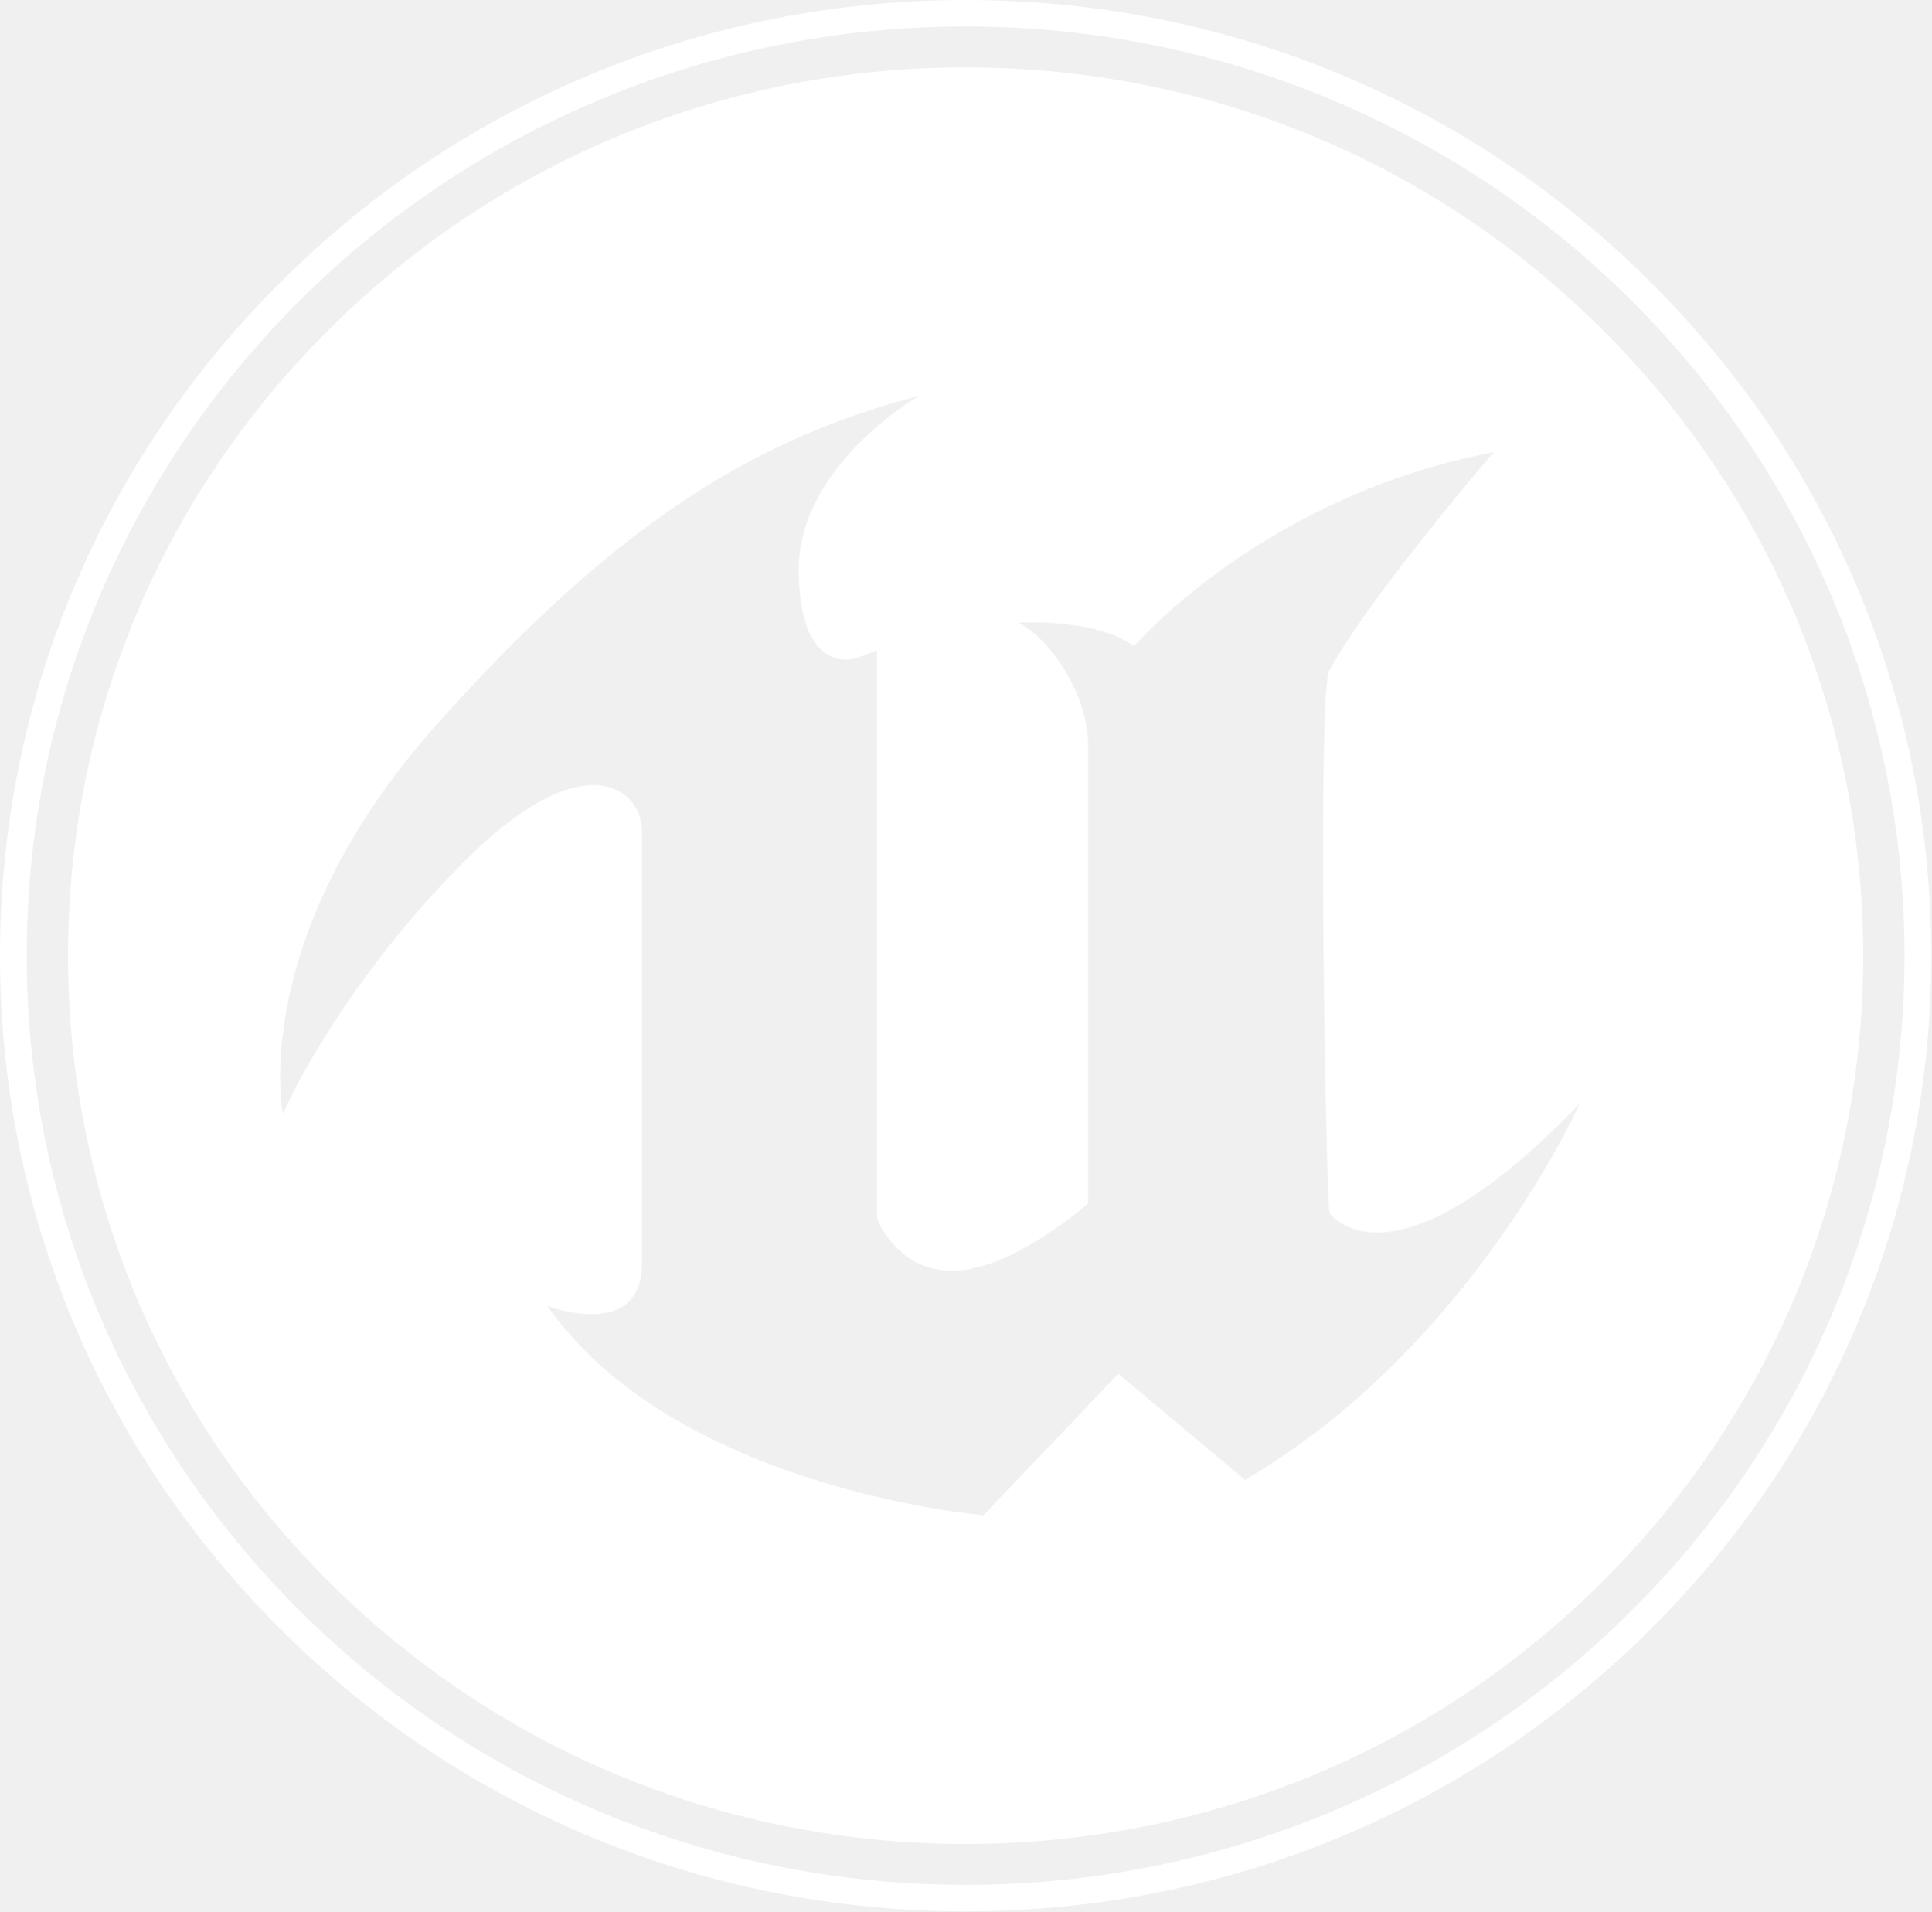
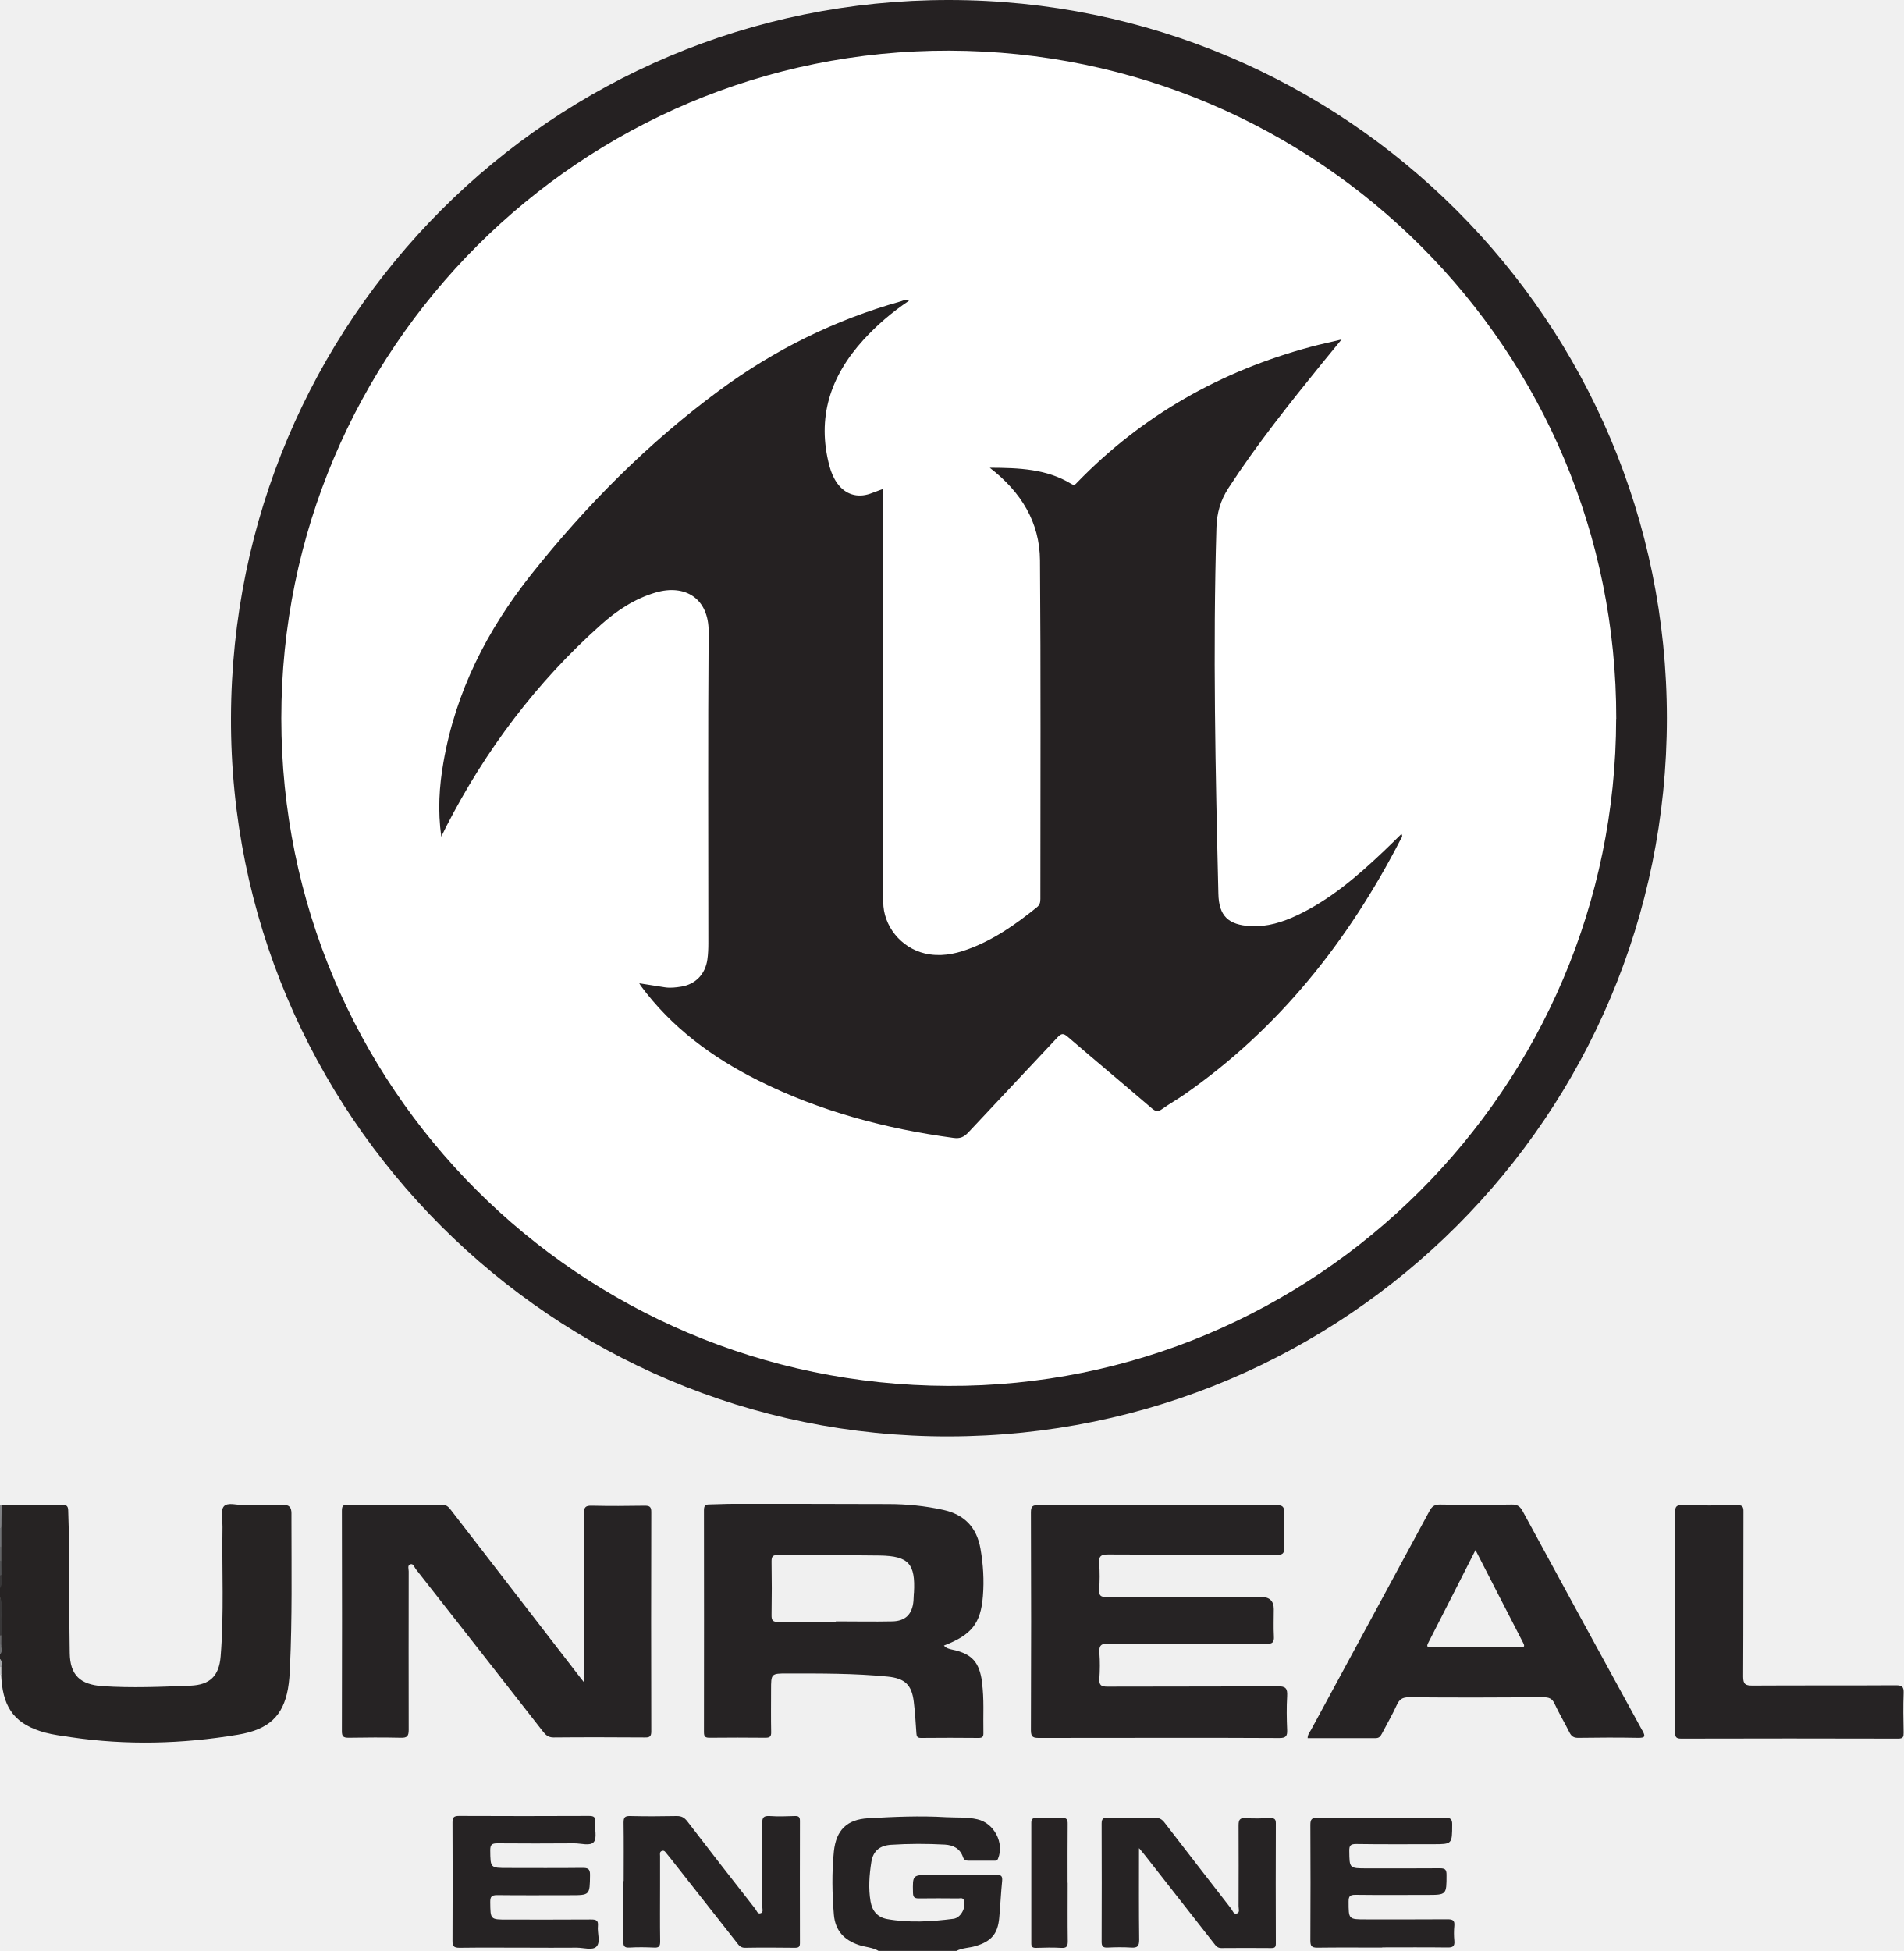
- <svg xmlns="http://www.w3.org/2000/svg" id="Layer_2" data-name="Layer 2" viewBox="0 0 290 287">
+ <svg xmlns="http://www.w3.org/2000/svg" id="Layer_2" data-name="Layer 2" viewBox="0 0 195.16 200">
  <defs>
    <style>
      .cls-1 {
-         fill: #ffffff;
+         fill: #636466;
+       }
+ 
+       .cls-1, .cls-2, .cls-3, .cls-4, .cls-5, .cls-6, .cls-7, .cls-8, .cls-9, .cls-10, .cls-11, .cls-12, .cls-13, .cls-14 {
        stroke-width: 0px;
+       }
+ 
+       .cls-2 {
+         fill: #818285;
+       }
+ 
+       .cls-3 {
+         fill: #262323;
+       }
+ 
+       .cls-4 {
+         fill: #272324;
+       }
+ 
+       .cls-5 {
+         fill: #717376;
+       }
+ 
+       .cls-6 {
+         fill: #575759;
+       }
+ 
+       .cls-7 {
+         fill: #a6a8ab;
+       }
+ 
+       .cls-8 {
+         fill: #252122;
+       }
+ 
+       .cls-9 {
+         fill: #cbccce;
+       }
+ 
+       .cls-10 {
+         fill: #383738;
+       }
+ 
+       .cls-11 {
+         fill: #262324;
+       }
+ 
+       .cls-12 {
+         fill: #505153;
+       }
+ 
+       .cls-13 {
+         fill: #fff;
+       }
+ 
+       .cls-14 {
+         fill: #6f7072;
      }
    </style>
  </defs>
  <g id="Layer_1-2" data-name="Layer 1">
    <g>
-       <path class="cls-1" d="M42.47,167.17s-5.35-26.32,22.95-58.2c28.31-31.88,49.55-43.47,72.48-49.51l-.04.02.09-.02s-18.02,10.39-18.02,26.08c0,4.56.73,7.69,1.75,9.78,1.35,2.78,3.49,3.72,5.4,3.73,1.62,0,2.56-.65,4.61-1.43v85.01s.22,1.37,1.46,2.99c1.79,2.34,4.6,5.19,9.89,5.21,9.02-.06,20.36-10.14,20.36-10.14v-68.83c0-7-5.06-15.46-10.43-18.36,0,0,.73-.05,1.92-.05,3.54,0,11.14.4,15.38,3.6,1.18-1.35,20.16-22.61,53.95-29.15l-.02.02.09-.02s-18.69,21.78-24.54,32.57c-1.04.06-1.19,20.49-1.02,40.9.17,19.7.64,39.39.92,40.75,0,0,1.99,2.93,7.07,2.96,5.73.03,15.38-3.64,30.51-19.38,0,0-.4.9-1.2,2.48-4.34,8.57-20.45,37.32-49.07,54.03h0s0,0,0,0l-18.56-15.54-.47-.39-20.25,21.24h-.03s0,0,0,0c0,0-46.15-3.86-65.43-31.39l.09.03-.02-.03s2.92,1.12,6.21,1.19c3.86.07,7.91-1.33,7.91-7.71v-64.72c0-3.31-2.3-7.01-7.35-7-4.54.01-11.06,3.03-19.95,12.07-18.79,19.08-26.59,37.19-26.59,37.19v-.07s-.04.07-.04.07ZM145,276.89c36,0,69.85-13.88,95.31-39.07,25.46-25.2,39.48-58.69,39.48-94.32s-14.02-69.13-39.48-94.32c-25.46-25.19-59.31-39.07-95.31-39.07s-69.85,13.88-95.31,39.07c-25.46,25.19-39.48,58.69-39.48,94.32s14.02,69.13,39.48,94.32c25.46,25.19,59.31,39.07,95.31,39.07Z" />
-       <path class="cls-1" d="M145,3.97c77.87,0,140.99,62.47,140.99,139.53s-63.12,139.53-140.99,139.53S4.01,220.56,4.01,143.5,67.13,3.97,145,3.97ZM145,287c38.73,0,75.14-14.93,102.53-42.03,27.39-27.1,42.47-63.14,42.47-101.47s-15.08-74.37-42.47-101.47C220.14,14.93,183.73,0,145,0S69.86,14.93,42.47,42.03C15.08,69.13,0,105.17,0,143.5s15.08,74.37,42.47,101.47c27.39,27.1,63.8,42.03,102.53,42.03Z" />
+       <path class="cls-3" d="M.17,154.31c2.08-.01,4.17-.01,6.25-.05.44,0,.56.18.57.57.01.78.06,1.57.06,2.35.03,4.09.04,8.18.1,12.27.03,2.28,1.08,3.24,3.36,3.4,3.01.2,6.01.07,9.01-.05,2-.08,2.94-.99,3.1-3.01.36-4.41.12-8.82.19-13.24.01-.73-.23-1.67.13-2.12.38-.47,1.37-.13,2.09-.14,1.33-.02,2.66.03,3.98-.02.67-.03.86.28.87.84,0,.27,0,.54,0,.81,0,4.98.08,9.97-.15,14.95-.03.76-.08,1.52-.21,2.26-.51,2.79-1.96,4.17-5.14,4.7-5.7.95-11.41,1.1-17.14.25-.88-.13-1.77-.24-2.63-.47-2.95-.81-4.23-2.38-4.46-5.43-.01-.16-.02-.32-.03-.49-.1-.25-.03-.51-.05-.77-.04-.29.09-.59-.08-.87v-.49c.17-.34.04-.7.08-1.05,0-.33,0-.65,0-.98C.03,166.29.19,165.01,0,163.73v-.98c.18-.44.04-.9.08-1.35,0-.47,0-.95,0-1.42,0-.49,0-.98,0-1.47,0-.65,0-1.3,0-1.95.05-.75-.11-1.51.08-2.26Z" />
+       <path class="cls-11" d="M90.09,200c-.63-.38-1.37-.39-2.05-.62-1.51-.51-2.41-1.47-2.55-3.1-.18-2.16-.22-4.33,0-6.49.23-2.19,1.34-3.28,3.52-3.4,2.65-.15,5.3-.27,7.96-.11,1.08.06,2.17-.03,3.24.22,1.71.39,2.77,2.42,2.11,4.03-.11.26-.28.21-.45.21-.87,0-1.73,0-2.6,0-.29,0-.44-.08-.54-.36-.3-.89-1-1.24-1.87-1.29-1.84-.1-3.68-.1-5.52.02-1.16.08-1.83.64-2.01,1.77-.21,1.34-.31,2.69-.08,4.04.17,1,.73,1.63,1.71,1.81,2.26.4,4.53.26,6.79-.03.75-.1,1.28-1.12,1.09-1.84-.1-.37-.37-.25-.58-.25-1.35-.01-2.71-.02-4.06,0-.46,0-.59-.13-.6-.59-.04-1.82-.05-1.82,1.79-1.82,2.25,0,4.5.01,6.74-.01.5,0,.66.11.61.63-.13,1.27-.18,2.54-.3,3.8-.15,1.63-.82,2.39-2.41,2.87-.65.2-1.36.18-1.98.5h-7.97Z" />
+       <path class="cls-10" d="M0,163.73c.34.72.1,1.48.15,2.22.04.56,0,1.13,0,1.7-.06.06-.11.06-.16,0v-3.9Z" />
+       <path class="cls-2" d="M.17,154.31c-.01.75-.02,1.51-.03,2.26-.04.08-.09.08-.14,0C0,155.82,0,155.06,0,154.3c.06,0,.11,0,.17,0Z" />
+       <path class="cls-5" d="M0,156.58s.09,0,.14,0c0,.65,0,1.3,0,1.95-.04.08-.09.08-.14,0v-1.95Z" />
+       <path class="cls-1" d="M0,158.53s.09,0,.14,0c0,.49,0,.97,0,1.46-.04.08-.09.08-.14,0v-1.46Z" />
+       <path class="cls-12" d="M0,159.99s.1,0,.14,0c0,.49,0,.98.01,1.47-.05.08-.1.08-.16,0v-1.46Z" />
+       <path class="cls-10" d="M0,161.46c.05,0,.1,0,.16,0-.06.44.17.9-.16,1.31v-1.3Z" />
+       <path class="cls-6" d="M0,167.64c.05,0,.1,0,.16,0,0,.33,0,.65-.01.98-.05.06-.1.06-.14-.01v-.98Z" />
+       <path class="cls-14" d="M0,168.61s.1,0,.14.01c-.04.32.17.68-.14.97v-.98Z" />
+       <path class="cls-7" d="M0,170.08c.28.23.14.54.14.82-.05.06-.1.06-.14,0v-.81Z" />
+       <path class="cls-9" d="M0,170.89s.09,0,.14,0c0,.27,0,.54,0,.81-.05,0-.09,0-.14,0v-.81Z" />
+       <path class="cls-8" d="M97.29,0c40.67.02,73.6,32.95,73.6,73.62,0,40.67-32.86,73.55-73.59,73.63-40.62.08-73.74-33.05-73.62-73.66C23.79,32.81,56.62-.02,97.29,0Z" />
+       <path class="cls-11" d="M59.88,172.47v-1.06c0-5.42.01-10.84-.02-16.26,0-.65.18-.82.81-.8,1.81.04,3.63.03,5.45,0,.49,0,.65.13.65.63-.02,7.51-.02,15.01,0,22.52,0,.54-.2.62-.67.61-3.12-.02-6.23-.03-9.35,0-.56,0-.82-.27-1.11-.64-4.33-5.55-8.67-11.09-13.02-16.63-.15-.19-.24-.59-.56-.48-.31.11-.16.48-.16.72,0,5.42-.02,10.84,0,16.26,0,.65-.18.82-.81.8-1.79-.04-3.58-.03-5.36,0-.54,0-.68-.14-.68-.68.02-7.53.02-15.07,0-22.6,0-.52.15-.62.64-.62,3.2.02,6.39.03,9.59,0,.5,0,.72.25.97.58,4.4,5.7,8.8,11.4,13.2,17.1.09.12.19.24.42.53Z" />
+       <path class="cls-11" d="M118.81,178.15c-4.09,0-8.18,0-12.28.01-.58,0-.84-.07-.84-.77.03-7.45.03-14.91,0-22.36,0-.63.18-.74.77-.74,8.13.02,16.26.02,24.39,0,.64,0,.83.16.8.8-.05,1.19-.05,2.39,0,3.58.02.58-.16.72-.72.71-5.77-.02-11.54,0-17.32-.03-.75,0-.98.18-.92.93.07.89.06,1.79,0,2.68-.04.62.17.76.77.76,5.28-.02,10.57-.01,15.85-.01q1.28,0,1.28,1.25c0,.92-.04,1.85.01,2.76.04.62-.13.81-.78.8-5.39-.03-10.79,0-16.18-.04-.75,0-.98.19-.93.94.07.89.06,1.79,0,2.68-.04.66.19.8.81.8,5.83-.02,11.65,0,17.48-.04.82,0,1,.23.96,1-.07,1.16-.05,2.33,0,3.49.03.63-.15.82-.8.82-4.12-.03-8.24-.02-12.36-.02Z" />
+       <path class="cls-11" d="M171.74,166.19c0-3.71.01-7.42-.01-11.14,0-.6.13-.78.75-.76,1.87.05,3.74.04,5.61,0,.55-.01.66.17.65.68-.02,5.64,0,11.27-.03,16.91,0,.78.24.91.95.91,4.9-.03,9.81,0,14.71-.03.64,0,.81.16.79.79-.05,1.35-.03,2.71,0,4.06,0,.41-.03.62-.55.62-7.42-.02-14.85-.02-22.27,0-.55,0-.6-.21-.6-.66.02-3.79,0-7.59,0-11.38Z" />
+       <path class="cls-11" d="M63.94,192.84c0-2,.02-4.01-.01-6.01,0-.54.14-.68.67-.67,1.6.04,3.2.03,4.79,0,.49,0,.77.16,1.07.54,2.31,3.01,4.63,6,6.97,8.98.15.19.23.58.58.44.27-.11.14-.44.14-.67,0-2.84.02-5.69-.01-8.53,0-.62.15-.79.76-.76.86.06,1.73.03,2.6,0,.38-.01.51.1.51.5-.01,4.17-.01,8.34,0,12.52,0,.4-.13.49-.51.49-1.71-.02-3.41-.03-5.12,0-.49.01-.66-.3-.89-.59-2.26-2.87-4.52-5.75-6.78-8.62-.12-.15-.24-.3-.36-.44-.13-.16-.24-.39-.52-.27-.23.1-.16.32-.16.5,0,1,0,2,0,3.01,0,1.92-.02,3.85.01,5.77,0,.51-.14.65-.64.62-.84-.04-1.68-.05-2.52,0-.54.03-.62-.18-.61-.65.02-2.06,0-4.12,0-6.18Z" />
+       <path class="cls-11" d="M116.77,189.47c0,3.28-.02,6.34.02,9.39,0,.66-.19.83-.81.79-.81-.05-1.63-.04-2.44,0-.47.02-.6-.14-.6-.6.01-4.04.02-8.07,0-12.11,0-.55.2-.61.66-.6,1.6.02,3.2.03,4.8,0,.46,0,.73.15,1,.51,2.26,2.94,4.53,5.87,6.81,8.8.16.21.26.65.63.49.29-.12.13-.49.14-.74,0-2.76.02-5.53,0-8.29,0-.55.12-.77.71-.73.84.05,1.68.03,2.52,0,.38,0,.59.04.59.51-.02,4.12-.01,8.24,0,12.36,0,.37-.13.45-.47.45-1.71-.01-3.41-.02-5.12,0-.41,0-.56-.24-.76-.49-2.34-2.99-4.67-5.97-7.01-8.95-.16-.21-.34-.41-.64-.78Z" />
+       <path class="cls-11" d="M53.85,199.66c-2.25,0-4.5-.02-6.75.01-.58,0-.72-.17-.71-.73.02-4.04.02-8.07,0-12.11,0-.53.13-.68.67-.68,4.44.02,8.89.02,13.33,0,.5,0,.67.12.62.63-.06.7.22,1.61-.13,2.04-.37.45-1.32.13-2.01.14-2.63.02-5.26.02-7.88,0-.56,0-.73.13-.73.71.02,1.82,0,1.82,1.8,1.82,2.55,0,5.09.02,7.64-.01.57,0,.8.08.79.73-.03,2.07,0,2.07-2.04,2.07-2.49,0-4.98.02-7.48-.01-.58,0-.72.17-.71.73.02,1.78,0,1.78,1.75,1.78,2.87,0,5.74.01,8.61-.01.52,0,.73.11.68.66-.08.72.29,1.65-.14,2.11-.4.43-1.33.12-2.03.12-1.76.02-3.52,0-5.28,0Z" />
+       <path class="cls-11" d="M141.72,199.65c-2.22,0-4.44-.02-6.67.01-.59,0-.71-.18-.71-.73.02-3.96.02-7.91,0-11.87,0-.57.15-.72.72-.72,4.36.02,8.73.02,13.09,0,.55,0,.74.12.73.7-.01,2,.01,2.01-1.96,2.01-2.63,0-5.26.02-7.89-.02-.59,0-.71.17-.7.72.02,1.78,0,1.78,1.81,1.78,2.49,0,4.99.01,7.48-.01.52,0,.68.12.68.66,0,2.07.01,2.07-2.04,2.07-2.44,0-4.88.02-7.32-.01-.55,0-.68.16-.68.68,0,1.84-.02,1.84,1.78,1.84,2.79,0,5.58.01,8.37-.01.51,0,.74.1.69.66-.05.51-.05,1.03,0,1.54.06.61-.2.7-.74.69-2.22-.03-4.44-.01-6.67-.01Z" />
+       <path class="cls-4" d="M109.46,193c0,2-.02,4.01.01,6.01,0,.53-.13.7-.67.67-.86-.05-1.73-.03-2.6,0-.35,0-.47-.11-.47-.46,0-4.12,0-8.23,0-12.35,0-.38.12-.52.51-.51.87.02,1.73.04,2.6,0,.53-.03.63.16.62.64-.02,2-.01,4.01-.01,6.01Z" />
+       <path class="cls-11" d="M100.68,172.42c-.28-2.01-1.01-2.87-2.99-3.3-.35-.08-.68-.14-.92-.43,2.83-1.09,3.78-2.26,4-5.08.13-1.62.03-3.24-.25-4.85-.39-2.2-1.65-3.5-3.82-3.98-1.86-.41-3.74-.6-5.64-.6-5.31-.02-10.62-.02-15.93-.02-.81,0-1.62.05-2.44.06-.42,0-.52.19-.52.6.01,7.59.01,15.17,0,22.76,0,.5.18.56.61.56,1.9-.02,3.79-.02,5.69,0,.46,0,.6-.12.59-.58-.03-1.44-.01-2.87-.01-4.31,0-1.69,0-1.7,1.65-1.7,3.44,0,6.88-.02,10.31.32,1.76.18,2.46.84,2.67,2.57.13,1.07.2,2.16.27,3.24.02.32.09.48.46.48,1.98-.02,3.95-.02,5.93,0,.42,0,.49-.17.48-.53-.04-1.73.09-3.46-.15-5.19ZM93.69,163.3c-.01.27-.02.54-.04.81-.12,1.36-.82,2.08-2.19,2.1-1.92.04-3.84,0-5.76,0,0,.02,0,.03,0,.05-1.97,0-3.95-.02-5.92.01-.53,0-.69-.15-.68-.69.03-1.84.03-3.68,0-5.52,0-.49.12-.66.63-.65,3.49.03,6.98,0,10.47.05,2.97.05,3.66.85,3.5,3.82Z" />
+       <path class="cls-11" d="M168.37,177.4c-4.1-7.48-8.19-14.98-12.26-22.48-.26-.48-.53-.7-1.11-.69-2.46.04-4.93.04-7.39,0-.55,0-.81.2-1.05.65-4.04,7.49-8.1,14.96-12.15,22.45-.14.25-.35.48-.35.85,2.33,0,4.65,0,6.97,0,.38,0,.5-.2.65-.47.51-.98,1.07-1.94,1.53-2.95.26-.56.57-.77,1.22-.77,4.6.04,9.21.03,13.81,0,.54,0,.88.11,1.13.65.46,1,1.04,1.96,1.53,2.95.21.42.46.57.93.56,2.03-.03,4.06-.04,6.09,0,.74.01.8-.13.45-.77ZM155.86,168.87c-3.03,0-6.06,0-9.1,0-.3,0-.58,0-.35-.43,1.61-3.14,3.21-6.29,4.86-9.54,1.67,3.25,3.27,6.39,4.89,9.52.21.4.05.45-.3.45Z" />
+       <path class="cls-13" d="M165.7,73.69c.05-37.8-30.47-68.39-68.36-68.5-37.77-.1-68.51,30.61-68.5,68.45.01,37.78,30.49,68.29,68.36,68.43,37.67.15,68.44-30.57,68.49-68.39ZM143.61,86.02c-5.38,10.44-12.48,19.42-22.19,26.18-.75.52-1.56.97-2.31,1.51-.42.3-.68.2-1.03-.1-2.86-2.45-5.75-4.86-8.61-7.32-.46-.4-.67-.36-1.07.07-3.03,3.25-6.09,6.47-9.12,9.72-.45.48-.84.66-1.52.57-6.99-.94-13.72-2.74-20.05-5.9-4.71-2.36-8.86-5.42-12.02-9.7-.04-.06-.08-.12-.15-.25.91.14,1.76.28,2.61.41.57.09,1.14.02,1.7-.07,1.46-.24,2.46-1.28,2.67-2.78.08-.56.1-1.13.1-1.7,0-10.62-.05-21.25.03-31.87.03-3.47-2.44-4.93-5.43-4.05-2.15.63-3.98,1.84-5.62,3.31-6.6,5.89-11.83,12.84-15.86,20.7-.14.28-.27.56-.5,1.02-.37-2.69-.21-5.16.22-7.62,1.25-7.24,4.49-13.58,9.01-19.27,5.64-7.09,11.98-13.48,19.29-18.87,5.65-4.16,11.84-7.23,18.6-9.12.24-.07.48-.25.83-.06-1.74,1.17-3.3,2.5-4.68,4.02-3.38,3.72-4.8,7.96-3.47,12.94.17.63.42,1.23.8,1.76.82,1.13,2.04,1.52,3.37,1.06.43-.15.85-.32,1.34-.5v42.34c0,2.48,1.82,4.71,4.27,5.29,1.51.35,2.96.1,4.38-.42,2.66-.96,4.93-2.56,7.11-4.32.28-.23.35-.49.35-.84,0-11.57.05-23.14-.04-34.72-.03-3.9-1.93-7.01-5.15-9.49,3,.01,5.83.11,8.37,1.66.31.19.42.03.59-.15,6.68-6.89,14.73-11.43,23.97-13.91.96-.26,1.94-.46,3.14-.75-.75.92-1.36,1.65-1.96,2.39-3.38,4.17-6.72,8.35-9.65,12.86-.81,1.25-1.18,2.55-1.22,4.03-.37,12.52-.1,25.04.2,37.55.05,2.25,1,3.19,3.32,3.31,1.69.09,3.26-.41,4.77-1.12,3.38-1.6,6.16-4,8.84-6.54.61-.58,1.22-1.18,1.84-1.79.16.27,0,.39-.06.52Z" />
    </g>
  </g>
</svg>
